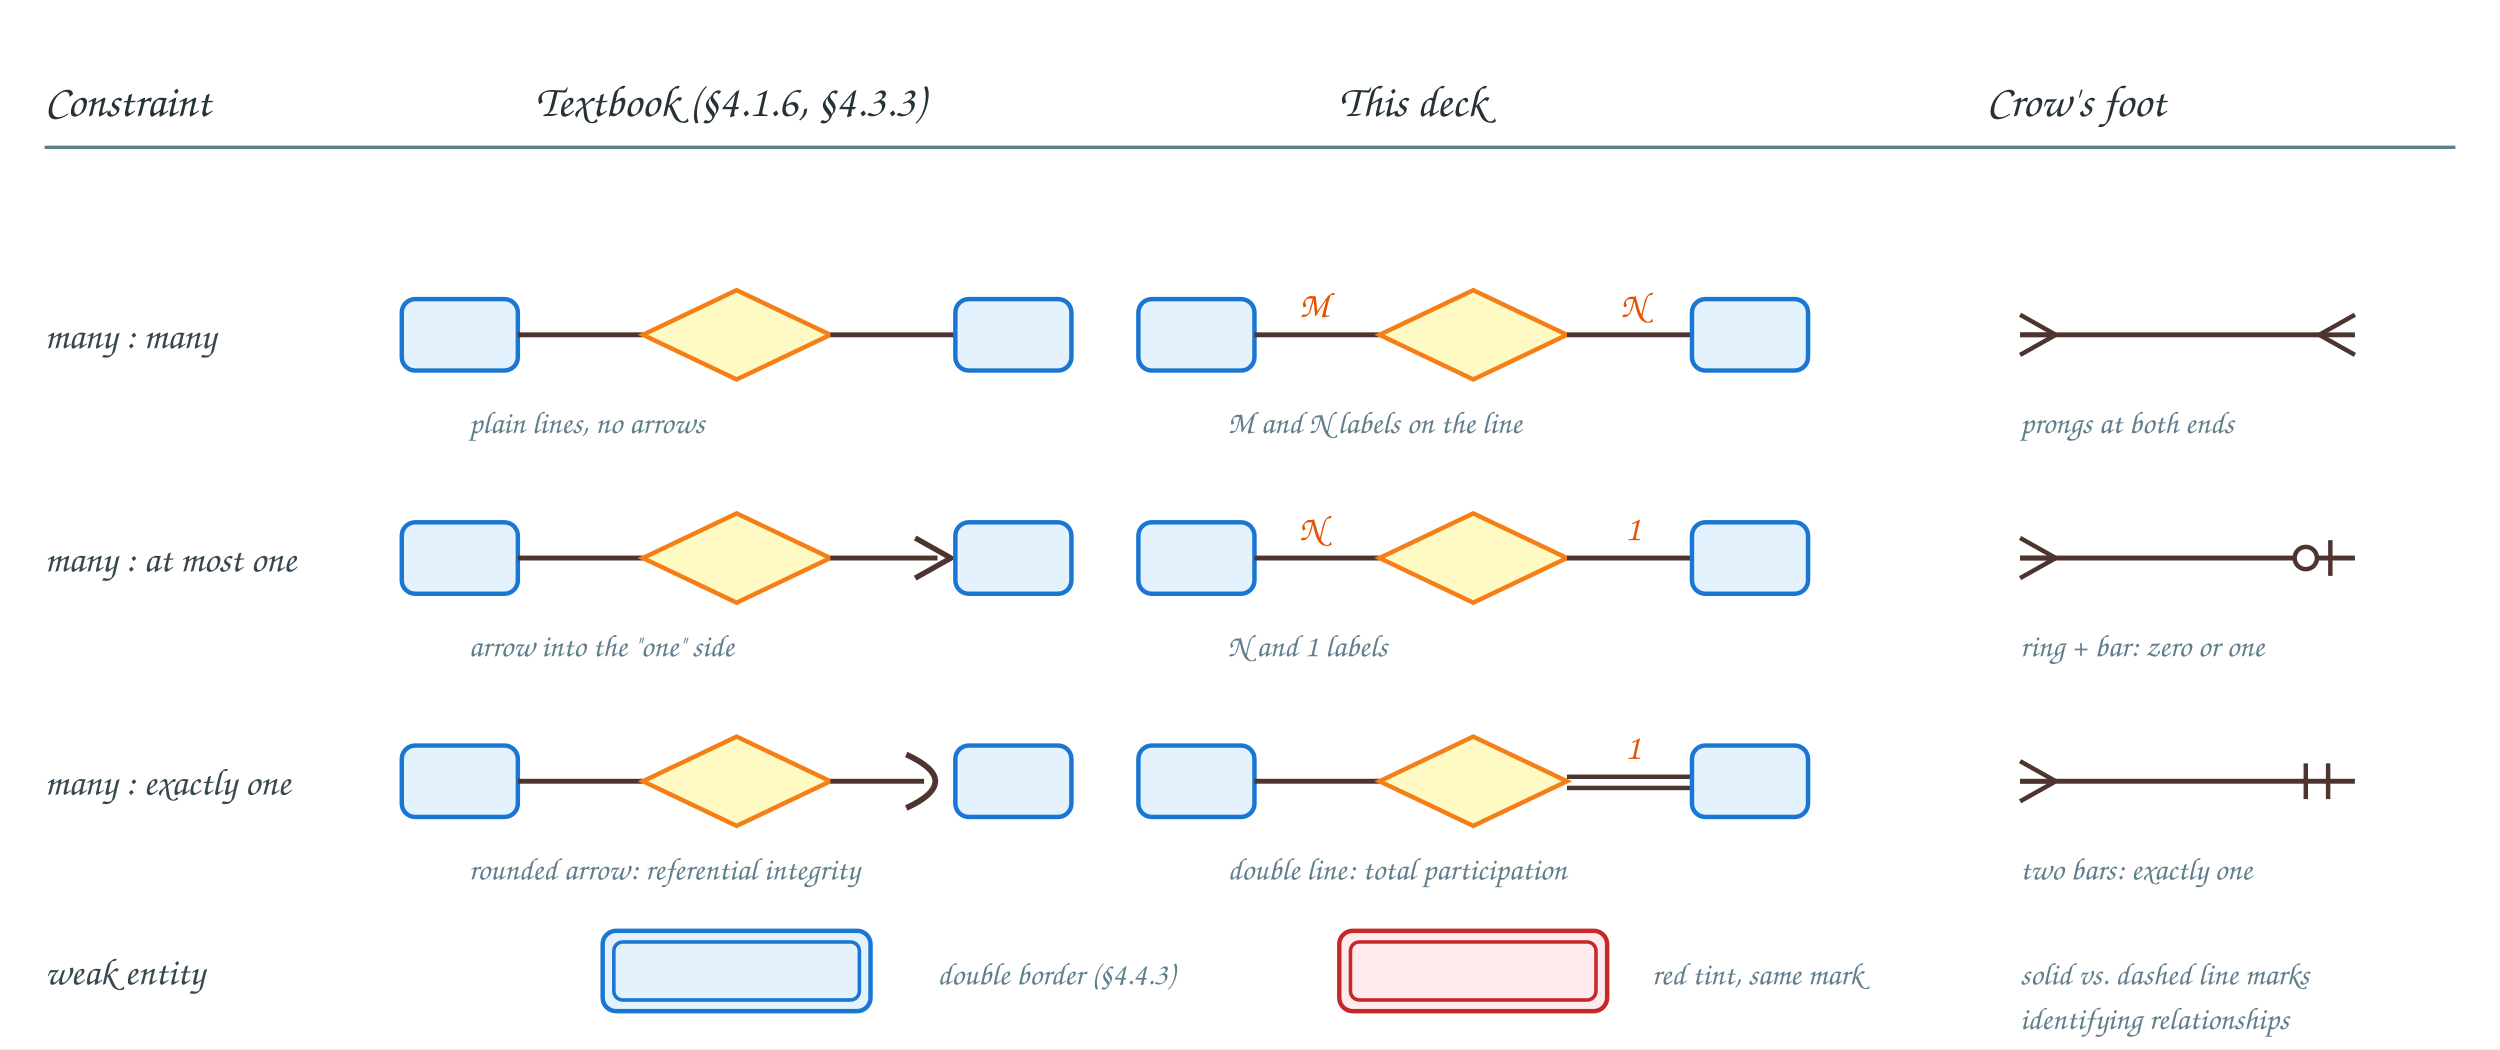
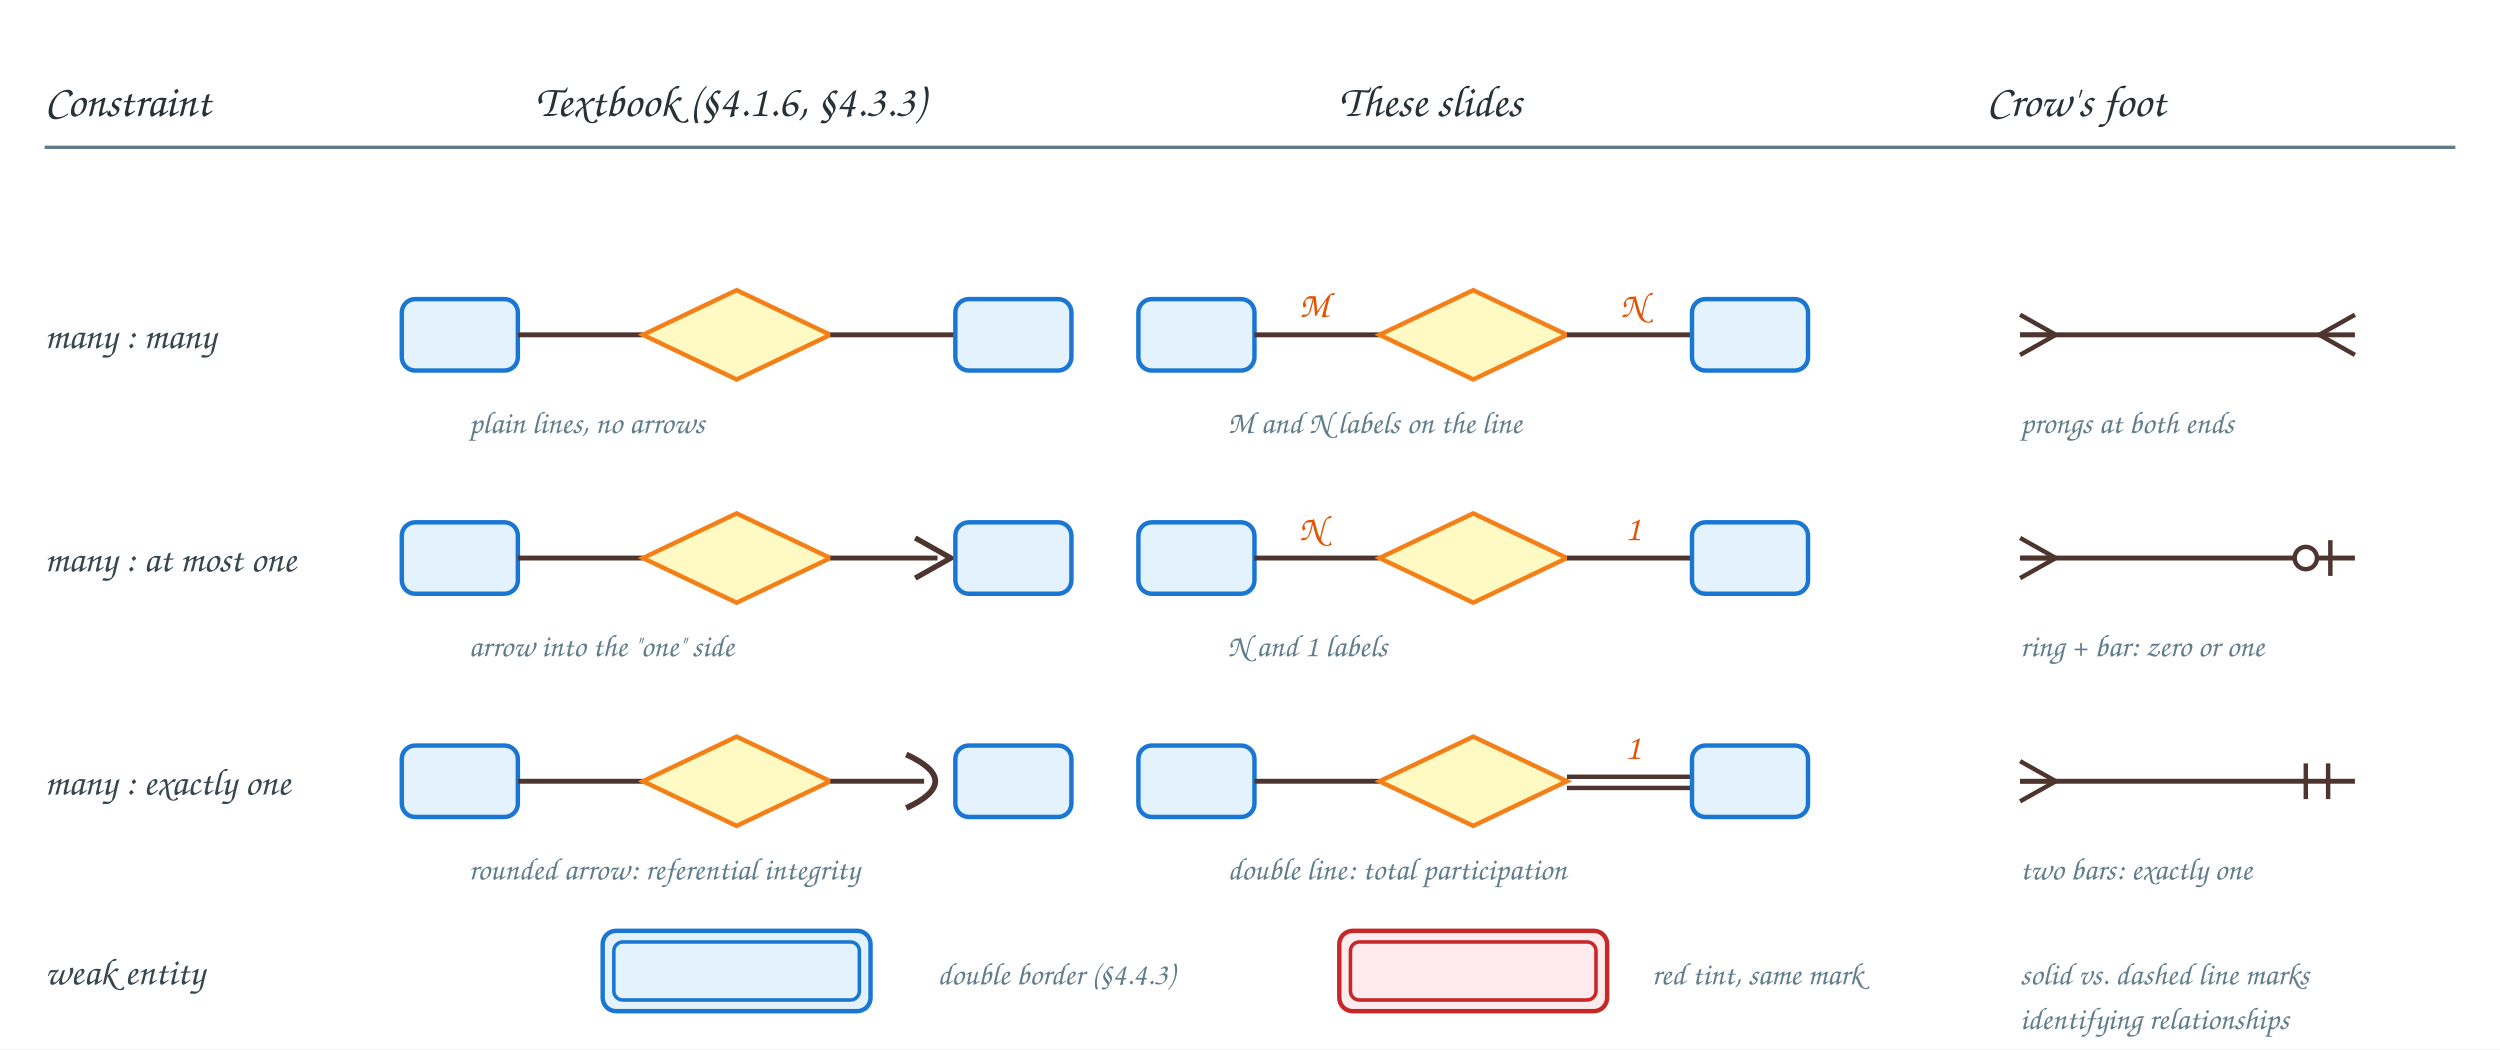
<svg xmlns="http://www.w3.org/2000/svg" viewBox="0 0 1120 470" font-family="'Chalkboard SE','Comic Sans MS','Segoe Print',cursive">
  <rect width="1120" height="470" fill="#ffffff" />
  <text x="20" y="52" font-size="20" fill="#263238">Constraint</text>
  <text x="240" y="52" font-size="20" fill="#263238">Textbook (§4.1.6, §4.3.3)</text>
-   <text x="600" y="52" font-size="20" fill="#263238">This deck</text>
+   <text x="600" y="52" font-size="20" fill="#263238">These slides</text>
  <text x="890" y="52" font-size="20" fill="#263238">Crow's foot</text>
  <line x1="20" y1="66" x2="1100" y2="66" stroke="#607D8B" stroke-width="1.5" />
  <text x="20" y="156" font-size="17" fill="#37474f">many : many</text>
  <rect x="180" y="134" width="52" height="32" rx="6" fill="#e3f2fd" stroke="#1976d2" stroke-width="2" />
  <line x1="232" y1="150" x2="288" y2="150" stroke="#4E342E" stroke-width="2.2" />
  <polygon points="330,130 372,150 330,170 288,150" fill="#fff9c4" stroke="#f57f17" stroke-width="2" />
  <line x1="372" y1="150" x2="428" y2="150" stroke="#4E342E" stroke-width="2.2" />
  <rect x="428" y="134" width="52" height="32" rx="6" fill="#e3f2fd" stroke="#1976d2" stroke-width="2" />
  <text x="210" y="194" font-size="14" fill="#607D8B">plain lines, no arrows</text>
  <rect x="510" y="134" width="52" height="32" rx="6" fill="#e3f2fd" stroke="#1976d2" stroke-width="2" />
  <line x1="562" y1="150" x2="618" y2="150" stroke="#4E342E" stroke-width="2.2" />
  <polygon points="660,130 702,150 660,170 618,150" fill="#fff9c4" stroke="#f57f17" stroke-width="2" />
  <line x1="702" y1="150" x2="758" y2="150" stroke="#4E342E" stroke-width="2.2" />
  <text x="582" y="142" font-size="16" fill="#e65100">M</text>
  <text x="726" y="142" font-size="16" fill="#e65100">N</text>
  <rect x="758" y="134" width="52" height="32" rx="6" fill="#e3f2fd" stroke="#1976d2" stroke-width="2" />
  <text x="550" y="194" font-size="14" fill="#607D8B">M and N labels on the line</text>
  <line x1="905" y1="150" x2="1055" y2="150" stroke="#4E342E" stroke-width="2.2" />
  <path d="M 921 150 L 905 141 M 921 150 L 905 150 M 921 150 L 905 159" stroke="#4E342E" stroke-width="2" fill="none" />
  <path d="M 1039 150 L 1055 141 M 1039 150 L 1055 159" stroke="#4E342E" stroke-width="2" fill="none" />
  <text x="905" y="194" font-size="14" fill="#607D8B">prongs at both ends</text>
  <text x="20" y="256" font-size="17" fill="#37474f">many : at most one</text>
  <rect x="180" y="234" width="52" height="32" rx="6" fill="#e3f2fd" stroke="#1976d2" stroke-width="2" />
  <line x1="232" y1="250" x2="288" y2="250" stroke="#4E342E" stroke-width="2.2" />
  <polygon points="330,230 372,250 330,270 288,250" fill="#fff9c4" stroke="#f57f17" stroke-width="2" />
  <line x1="372" y1="250" x2="420" y2="250" stroke="#4E342E" stroke-width="2.2" />
  <path d="M 410 241 L 426 250 L 410 259" fill="none" stroke="#4E342E" stroke-width="2.4" />
  <rect x="428" y="234" width="52" height="32" rx="6" fill="#e3f2fd" stroke="#1976d2" stroke-width="2" />
  <text x="210" y="294" font-size="14" fill="#607D8B">arrow into the "one" side</text>
  <rect x="510" y="234" width="52" height="32" rx="6" fill="#e3f2fd" stroke="#1976d2" stroke-width="2" />
  <line x1="562" y1="250" x2="618" y2="250" stroke="#4E342E" stroke-width="2.2" />
  <polygon points="660,230 702,250 660,270 618,250" fill="#fff9c4" stroke="#f57f17" stroke-width="2" />
  <line x1="702" y1="250" x2="758" y2="250" stroke="#4E342E" stroke-width="2.2" />
  <text x="582" y="242" font-size="16" fill="#e65100">N</text>
  <text x="728" y="242" font-size="16" fill="#e65100">1</text>
  <rect x="758" y="234" width="52" height="32" rx="6" fill="#e3f2fd" stroke="#1976d2" stroke-width="2" />
  <text x="550" y="294" font-size="14" fill="#607D8B">N and 1 labels</text>
  <line x1="905" y1="250" x2="1055" y2="250" stroke="#4E342E" stroke-width="2.2" />
  <path d="M 921 250 L 905 241 M 921 250 L 905 250 M 921 250 L 905 259" stroke="#4E342E" stroke-width="2" fill="none" />
  <circle cx="1033" cy="250" r="5" fill="#ffffff" stroke="#4E342E" stroke-width="2" />
  <line x1="1044" y1="242" x2="1044" y2="258" stroke="#4E342E" stroke-width="2" />
  <text x="905" y="294" font-size="14" fill="#607D8B">ring + bar: zero or one</text>
  <text x="20" y="356" font-size="17" fill="#37474f">many : exactly one</text>
  <rect x="180" y="334" width="52" height="32" rx="6" fill="#e3f2fd" stroke="#1976d2" stroke-width="2" />
  <line x1="232" y1="350" x2="288" y2="350" stroke="#4E342E" stroke-width="2.2" />
  <polygon points="330,330 372,350 330,370 288,350" fill="#fff9c4" stroke="#f57f17" stroke-width="2" />
  <line x1="372" y1="350" x2="414" y2="350" stroke="#4E342E" stroke-width="2.2" />
  <path d="M 406 338 Q 432 350 406 362" fill="none" stroke="#4E342E" stroke-width="2.6" />
  <rect x="428" y="334" width="52" height="32" rx="6" fill="#e3f2fd" stroke="#1976d2" stroke-width="2" />
  <text x="210" y="394" font-size="14" fill="#607D8B">rounded arrow: referential integrity</text>
  <rect x="510" y="334" width="52" height="32" rx="6" fill="#e3f2fd" stroke="#1976d2" stroke-width="2" />
  <line x1="562" y1="350" x2="618" y2="350" stroke="#4E342E" stroke-width="2.2" />
  <polygon points="660,330 702,350 660,370 618,350" fill="#fff9c4" stroke="#f57f17" stroke-width="2" />
  <line x1="702" y1="348" x2="758" y2="348" stroke="#4E342E" stroke-width="2" />
  <line x1="702" y1="353" x2="758" y2="353" stroke="#4E342E" stroke-width="2" />
  <text x="728" y="340" font-size="16" fill="#e65100">1</text>
  <rect x="758" y="334" width="52" height="32" rx="6" fill="#e3f2fd" stroke="#1976d2" stroke-width="2" />
  <text x="550" y="394" font-size="14" fill="#607D8B">double line: total participation</text>
  <line x1="905" y1="350" x2="1055" y2="350" stroke="#4E342E" stroke-width="2.2" />
  <path d="M 921 350 L 905 341 M 921 350 L 905 350 M 921 350 L 905 359" stroke="#4E342E" stroke-width="2" fill="none" />
  <line x1="1033" y1="342" x2="1033" y2="358" stroke="#4E342E" stroke-width="2" />
  <line x1="1043" y1="342" x2="1043" y2="358" stroke="#4E342E" stroke-width="2" />
  <text x="905" y="394" font-size="14" fill="#607D8B">two bars: exactly one</text>
  <text x="20" y="441" font-size="17" fill="#37474f">weak entity</text>
  <rect x="270" y="417" width="120" height="36" rx="6" fill="#e3f2fd" stroke="#1976d2" stroke-width="2" />
  <rect x="275" y="422" width="110" height="26" rx="4" fill="none" stroke="#1976d2" stroke-width="1.6" />
  <text x="420" y="441" font-size="14" fill="#607D8B">double border (§4.4.3)</text>
  <rect x="600" y="417" width="120" height="36" rx="6" fill="#ffebee" stroke="#c62828" stroke-width="2" />
  <rect x="605" y="422" width="110" height="26" rx="4" fill="none" stroke="#c62828" stroke-width="1.6" />
  <text x="740" y="441" font-size="14" fill="#607D8B">red tint, same mark</text>
  <text x="905" y="441" font-size="14" fill="#607D8B">solid vs. dashed line marks</text>
  <text x="905" y="461" font-size="14" fill="#607D8B">identifying relationships</text>
</svg>
